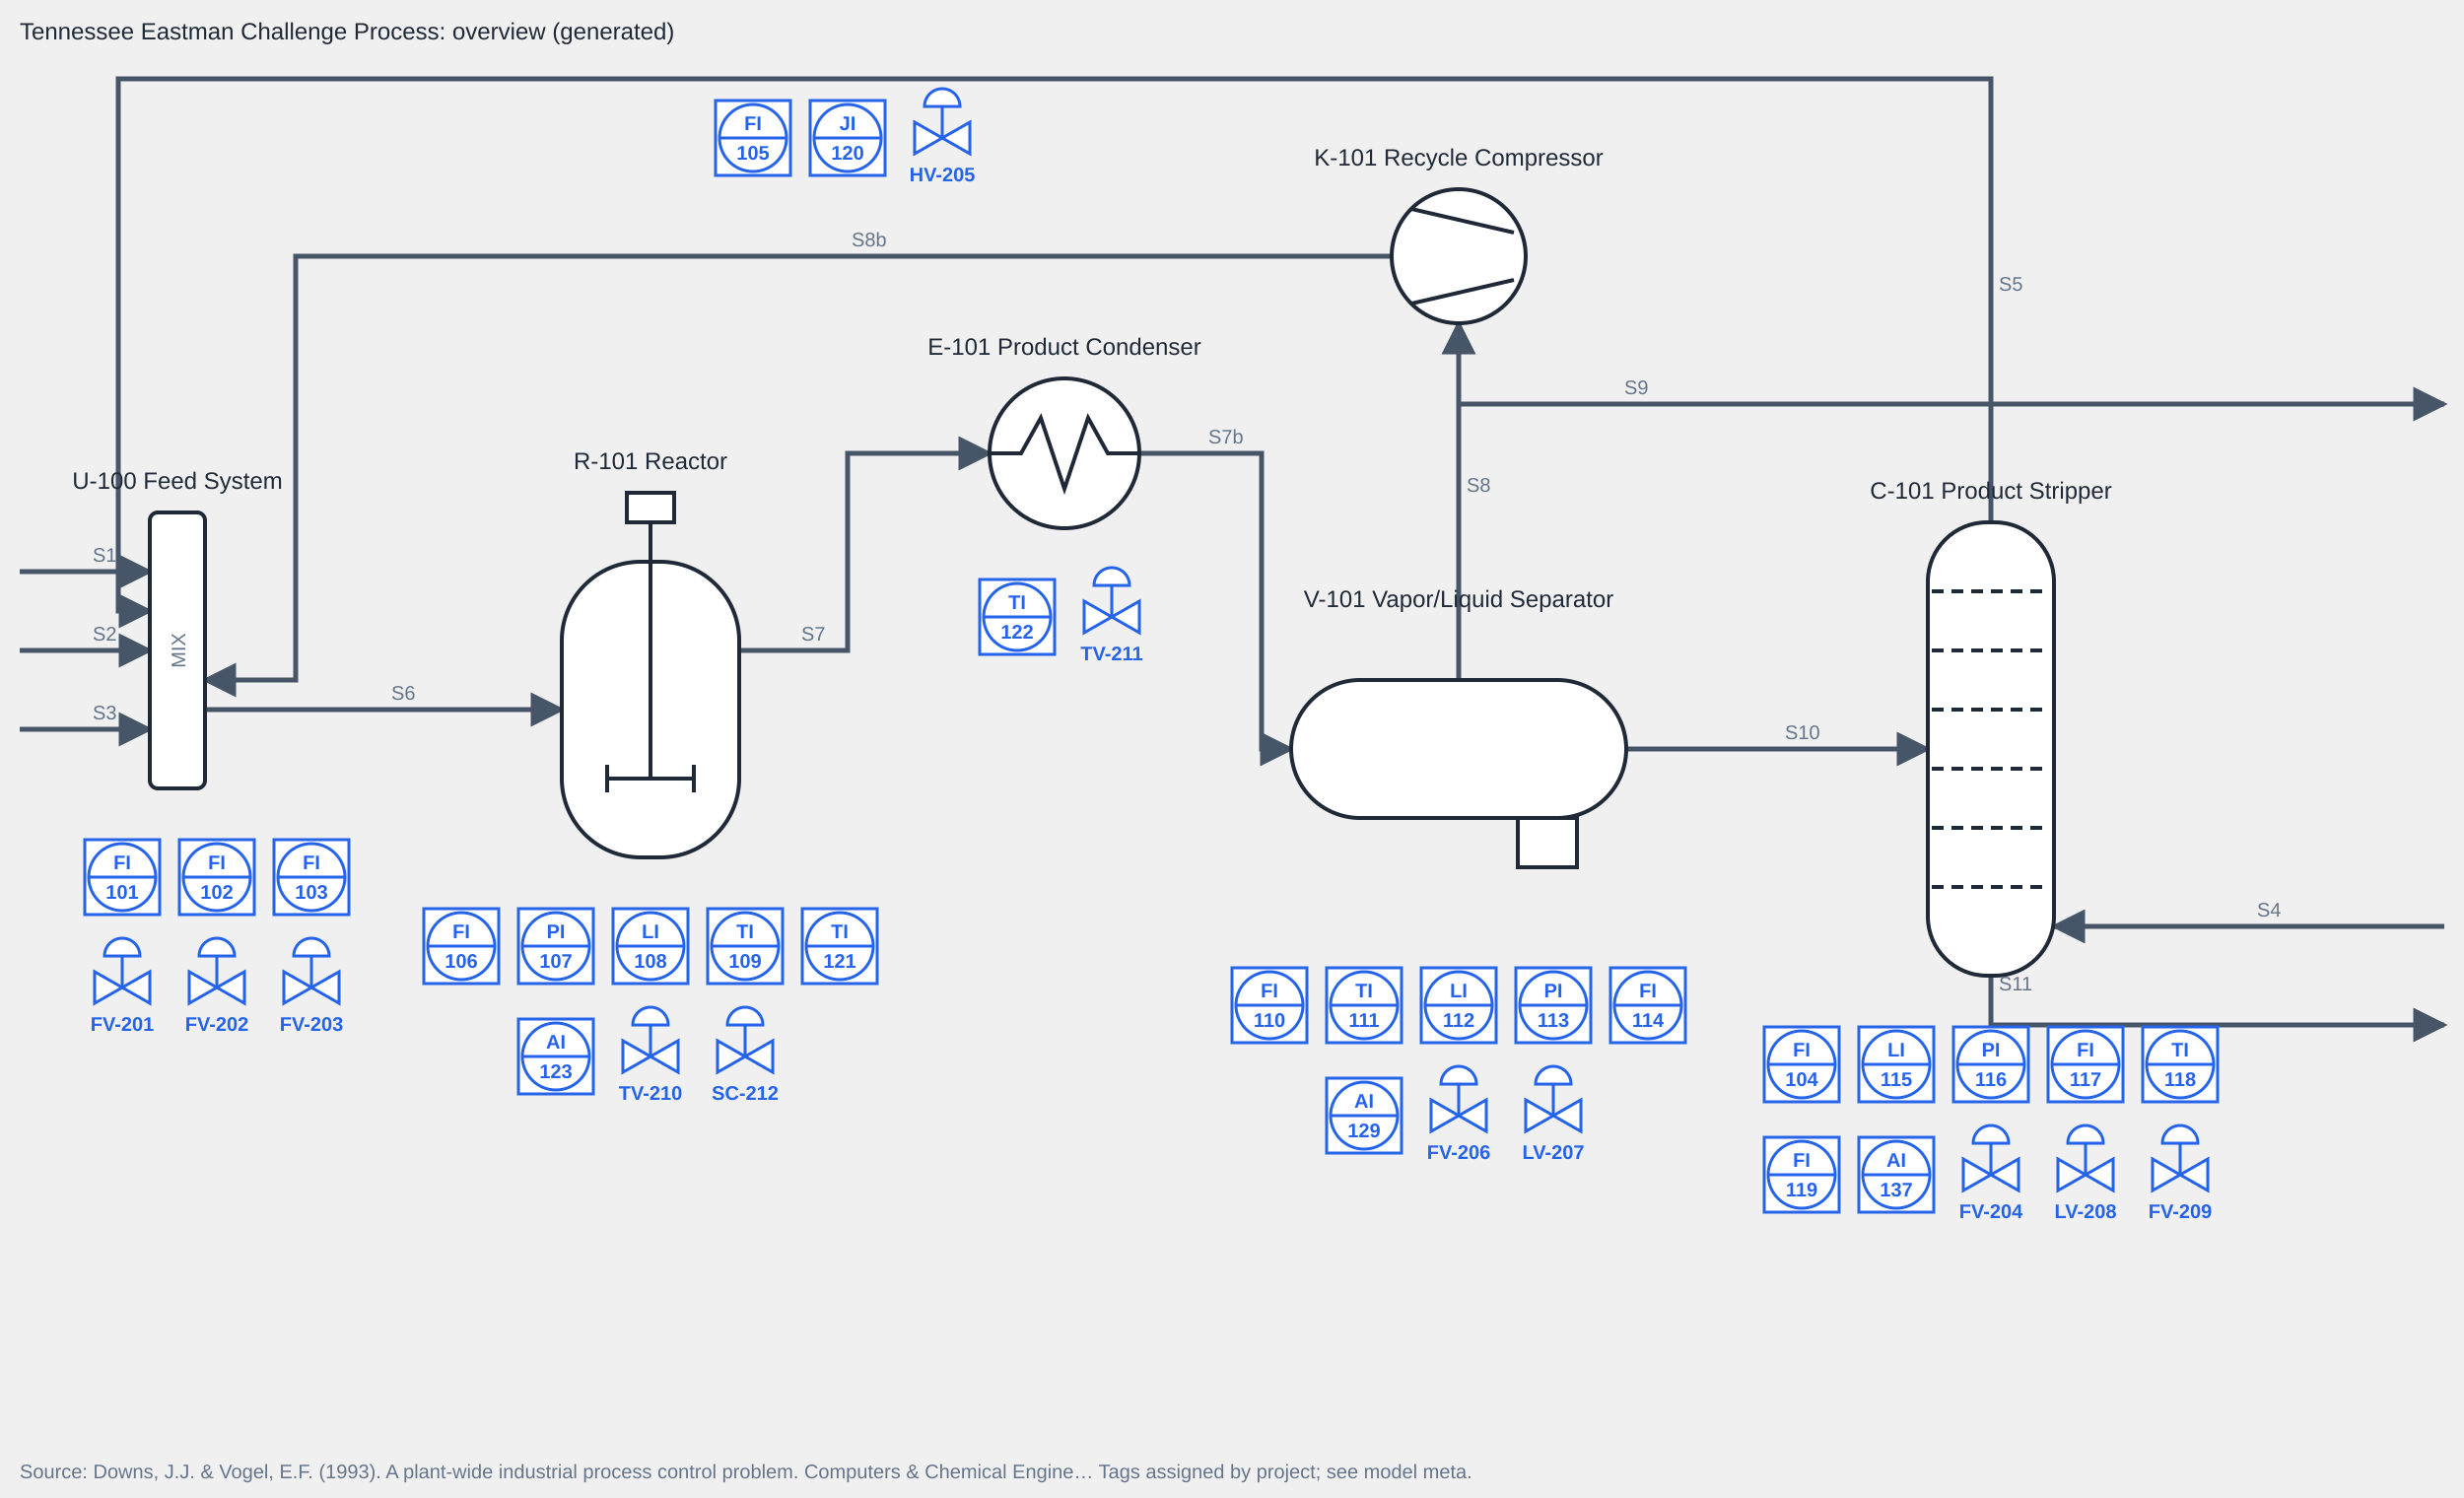
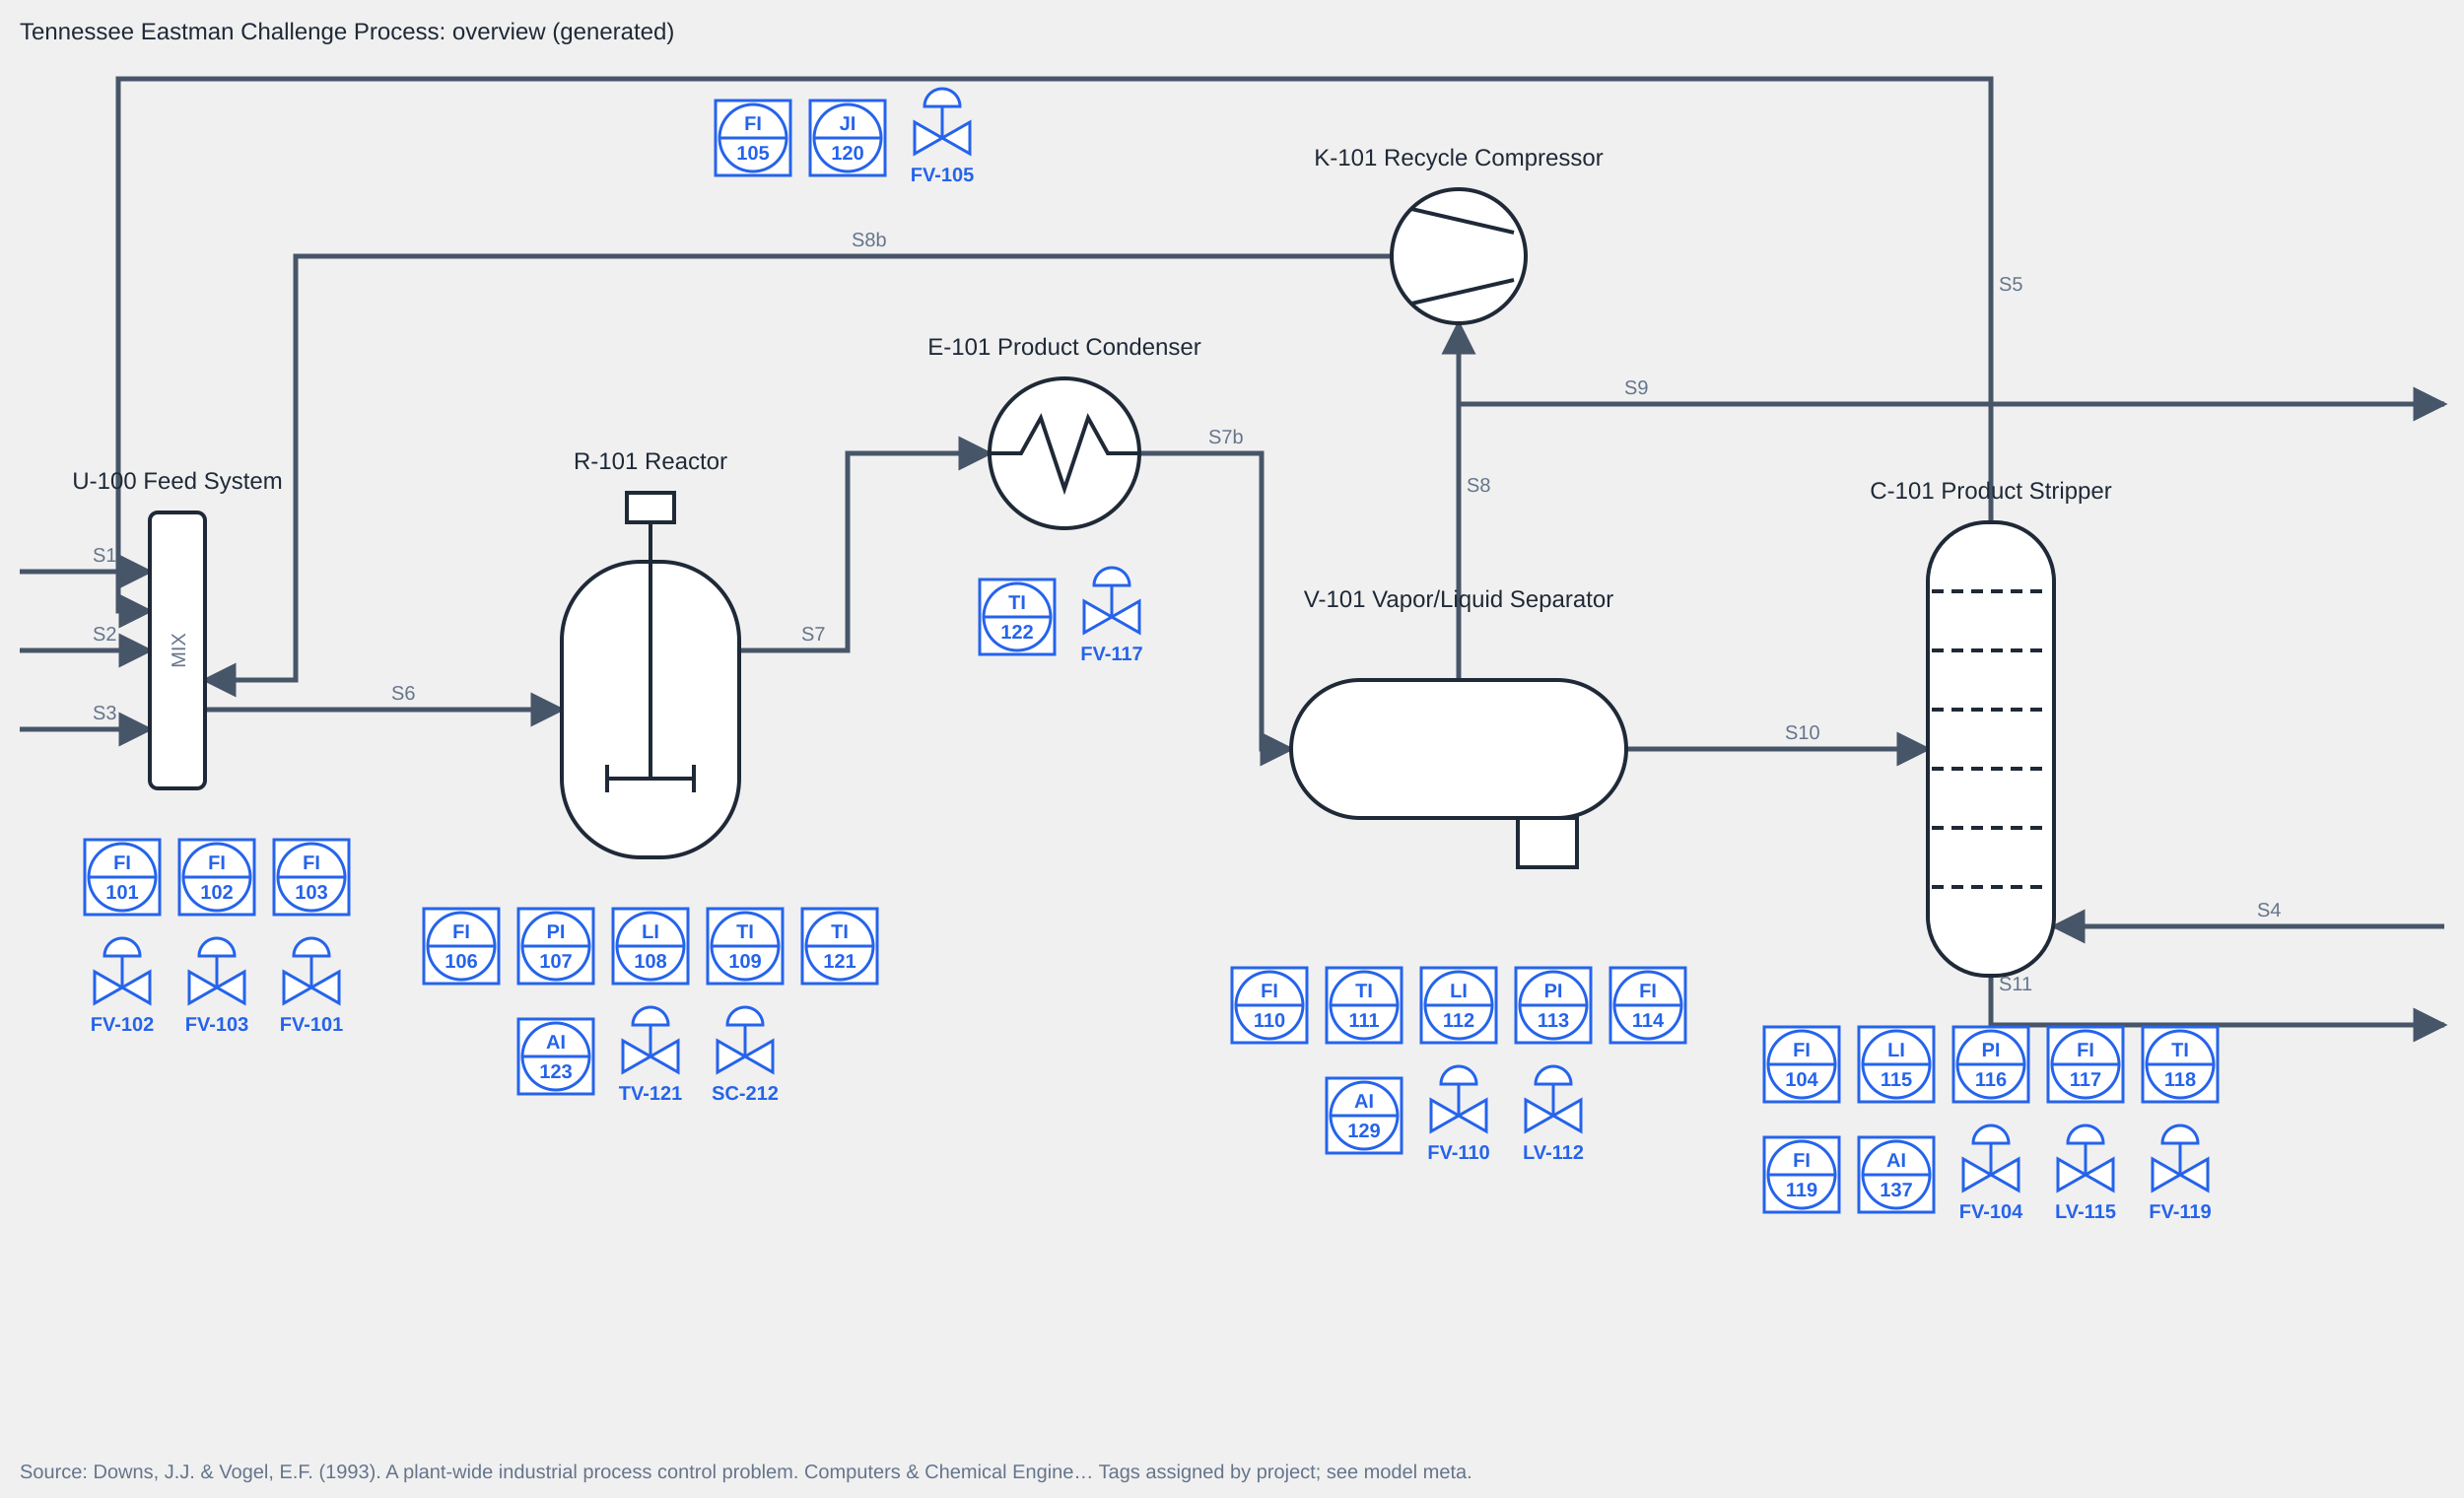
<svg xmlns="http://www.w3.org/2000/svg" viewBox="0 0 1250 760" width="1250" height="760">
  <defs>
    <style>.eq{fill:#fff;stroke:#1f2937;stroke-width:2}.ln{fill:none;stroke:#1f2937;stroke-width:2}.pipe{fill:none;stroke:#475569;stroke-width:2.5}.inst{fill:#fff;stroke:#2563eb;stroke-width:1.5}.t{font:12px Arial,sans-serif;fill:#1f2937}.ti{font:bold 10px Arial,sans-serif;fill:#2563eb}.ts{font:10px Arial,sans-serif;fill:#64748b}</style>
    <marker id="arr" viewBox="0 0 10 10" refX="9" refY="5" markerWidth="7" markerHeight="7" orient="auto-start-reverse">
      <path d="M0 0 L10 5 L0 10 z" fill="#475569" />
    </marker>
  </defs>
  <text class="t" x="10" y="20">Tennessee Eastman Challenge Process: overview (generated)</text>
  <polyline class="pipe" data-stream="S1" points="10,290 76,290" marker-end="url(#arr)" />
  <polyline class="pipe" data-stream="S2" points="10,330 76,330" marker-end="url(#arr)" />
  <polyline class="pipe" data-stream="S3" points="10,370 76,370" marker-end="url(#arr)" />
  <polyline class="pipe" data-stream="S4" points="1240,470 1042,470" marker-end="url(#arr)" />
  <polyline class="pipe" data-stream="S5" points="1010,265 1010,40 60,40 60,310 76,310" marker-end="url(#arr)" />
  <polyline class="pipe" data-stream="S6" points="104,360 285,360" marker-end="url(#arr)" />
  <polyline class="pipe" data-stream="S7" points="375,330 430,330 430,230 502,230" marker-end="url(#arr)" />
  <polyline class="pipe" data-stream="S7b" points="578,230 640,230 640,380 655,380" marker-end="url(#arr)" />
  <polyline class="pipe" data-stream="S8" points="740,345 740,164" marker-end="url(#arr)" />
  <polyline class="pipe" data-stream="S8b" points="706,130 150,130 150,345 104,345" marker-end="url(#arr)" />
  <polyline class="pipe" data-stream="S9" points="740,205 900,205 1240,205" marker-end="url(#arr)" />
  <polyline class="pipe" data-stream="S10" points="825,380 978,380" marker-end="url(#arr)" />
  <polyline class="pipe" data-stream="S11" points="1010,495 1010,520 1240,520" marker-end="url(#arr)" />
  <text class="ts" x="47.0" y="285.0">S1</text>
  <text class="ts" x="47.0" y="325.0">S2</text>
  <text class="ts" x="47.0" y="365.0">S3</text>
  <text class="ts" x="1145.0" y="465.0">S4</text>
  <text class="ts" x="1014.0" y="147.5">S5</text>
  <text class="ts" x="198.5" y="355.0">S6</text>
  <text class="ts" x="406.5" y="325.0">S7</text>
  <text class="ts" x="613.0" y="225.0">S7b</text>
  <text class="ts" x="744.0" y="249.5">S8</text>
  <text class="ts" x="432.0" y="125.0">S8b</text>
  <text class="ts" x="824.0" y="200.0">S9</text>
  <text class="ts" x="905.5" y="375.0">S10</text>
  <text class="ts" x="1014.0" y="502.5">S11</text>
  <g id="U-100" data-asset="U-100" data-type="feed_header" transform="translate(90,330)">
    <rect class="eq" x="-14" y="-70" width="28" height="140" rx="4" />
    <text class="ts" x="0" y="4" text-anchor="middle" transform="rotate(-90)">MIX</text>
    <text class="t" y="-82" text-anchor="middle">U-100 Feed System</text>
  </g>
  <g id="FI-101" data-tag="FI-101" data-unit="U-100" data-uom="kscmh" transform="translate(62.0,445)">
    <rect class="inst" x="-19" y="-19" width="38" height="38" />
    <circle class="inst" r="17" />
    <line class="inst" x1="-17" y1="0" x2="17" y2="0" />
    <text class="ti" y="-4" text-anchor="middle">FI</text>
    <text class="ti" y="11" text-anchor="middle">101</text>
  </g>
  <g id="FI-102" data-tag="FI-102" data-unit="U-100" data-uom="kg/h" transform="translate(110.0,445)">
    <rect class="inst" x="-19" y="-19" width="38" height="38" />
    <circle class="inst" r="17" />
    <line class="inst" x1="-17" y1="0" x2="17" y2="0" />
    <text class="ti" y="-4" text-anchor="middle">FI</text>
    <text class="ti" y="11" text-anchor="middle">102</text>
  </g>
  <g id="FI-103" data-tag="FI-103" data-unit="U-100" data-uom="kg/h" transform="translate(158.0,445)">
    <rect class="inst" x="-19" y="-19" width="38" height="38" />
    <circle class="inst" r="17" />
    <line class="inst" x1="-17" y1="0" x2="17" y2="0" />
    <text class="ti" y="-4" text-anchor="middle">FI</text>
    <text class="ti" y="11" text-anchor="middle">103</text>
  </g>
-   <g id="FV-201" data-tag="FV-201" data-unit="U-100" data-uom="%" transform="translate(62.0,501)">
-     <path class="inst" d="M-14 -8 L14 8 L14 -8 L-14 8 Z" />
-     <line class="inst" x1="0" y1="0" x2="0" y2="-16" />
-     <path class="inst" d="M-9 -16 A9 9 0 0 1 9 -16 Z" />
-     <text class="ti" y="22" text-anchor="middle">FV-201</text>
-   </g>
-   <g id="FV-202" data-tag="FV-202" data-unit="U-100" data-uom="%" transform="translate(110.0,501)">
-     <path class="inst" d="M-14 -8 L14 8 L14 -8 L-14 8 Z" />
-     <line class="inst" x1="0" y1="0" x2="0" y2="-16" />
-     <path class="inst" d="M-9 -16 A9 9 0 0 1 9 -16 Z" />
-     <text class="ti" y="22" text-anchor="middle">FV-202</text>
-   </g>
-   <g id="FV-203" data-tag="FV-203" data-unit="U-100" data-uom="%" transform="translate(158.0,501)">
-     <path class="inst" d="M-14 -8 L14 8 L14 -8 L-14 8 Z" />
-     <line class="inst" x1="0" y1="0" x2="0" y2="-16" />
-     <path class="inst" d="M-9 -16 A9 9 0 0 1 9 -16 Z" />
-     <text class="ti" y="22" text-anchor="middle">FV-203</text>
+   <g id="FV-102" data-tag="FV-102" data-unit="U-100" data-uom="%" transform="translate(62.0,501)">
+     <path class="inst" d="M-14 -8 L14 8 L14 -8 L-14 8 Z" />
+     <line class="inst" x1="0" y1="0" x2="0" y2="-16" />
+     <path class="inst" d="M-9 -16 A9 9 0 0 1 9 -16 Z" />
+     <text class="ti" y="22" text-anchor="middle">FV-102</text>
+   </g>
+   <g id="FV-103" data-tag="FV-103" data-unit="U-100" data-uom="%" transform="translate(110.0,501)">
+     <path class="inst" d="M-14 -8 L14 8 L14 -8 L-14 8 Z" />
+     <line class="inst" x1="0" y1="0" x2="0" y2="-16" />
+     <path class="inst" d="M-9 -16 A9 9 0 0 1 9 -16 Z" />
+     <text class="ti" y="22" text-anchor="middle">FV-103</text>
+   </g>
+   <g id="FV-101" data-tag="FV-101" data-unit="U-100" data-uom="%" transform="translate(158.0,501)">
+     <path class="inst" d="M-14 -8 L14 8 L14 -8 L-14 8 Z" />
+     <line class="inst" x1="0" y1="0" x2="0" y2="-16" />
+     <path class="inst" d="M-9 -16 A9 9 0 0 1 9 -16 Z" />
+     <text class="ti" y="22" text-anchor="middle">FV-101</text>
  </g>
  <g id="R-101" data-asset="R-101" data-type="reactor" transform="translate(330,360)">
    <rect class="eq" x="-45" y="-75" width="90" height="150" rx="40" />
    <line class="ln" x1="0" y1="-95" x2="0" y2="35" />
    <path class="ln" d="M-22 35 L22 35 M-22 28 L-22 42 M22 28 L22 42" />
    <rect class="eq" x="-12" y="-110" width="24" height="15" />
    <text class="t" y="-122" text-anchor="middle">R-101 Reactor</text>
  </g>
  <g id="FI-106" data-tag="FI-106" data-unit="R-101" data-uom="kscmh" transform="translate(234.0,480)">
    <rect class="inst" x="-19" y="-19" width="38" height="38" />
    <circle class="inst" r="17" />
    <line class="inst" x1="-17" y1="0" x2="17" y2="0" />
    <text class="ti" y="-4" text-anchor="middle">FI</text>
    <text class="ti" y="11" text-anchor="middle">106</text>
  </g>
  <g id="PI-107" data-tag="PI-107" data-unit="R-101" data-uom="kPa g" transform="translate(282.0,480)">
    <rect class="inst" x="-19" y="-19" width="38" height="38" />
    <circle class="inst" r="17" />
    <line class="inst" x1="-17" y1="0" x2="17" y2="0" />
    <text class="ti" y="-4" text-anchor="middle">PI</text>
    <text class="ti" y="11" text-anchor="middle">107</text>
  </g>
  <g id="LI-108" data-tag="LI-108" data-unit="R-101" data-uom="%" transform="translate(330.0,480)">
    <rect class="inst" x="-19" y="-19" width="38" height="38" />
    <circle class="inst" r="17" />
    <line class="inst" x1="-17" y1="0" x2="17" y2="0" />
    <text class="ti" y="-4" text-anchor="middle">LI</text>
    <text class="ti" y="11" text-anchor="middle">108</text>
  </g>
  <g id="TI-109" data-tag="TI-109" data-unit="R-101" data-uom="degC" transform="translate(378.0,480)">
    <rect class="inst" x="-19" y="-19" width="38" height="38" />
    <circle class="inst" r="17" />
    <line class="inst" x1="-17" y1="0" x2="17" y2="0" />
    <text class="ti" y="-4" text-anchor="middle">TI</text>
    <text class="ti" y="11" text-anchor="middle">109</text>
  </g>
  <g id="TI-121" data-tag="TI-121" data-unit="R-101" data-uom="degC" transform="translate(426.0,480)">
    <rect class="inst" x="-19" y="-19" width="38" height="38" />
    <circle class="inst" r="17" />
    <line class="inst" x1="-17" y1="0" x2="17" y2="0" />
    <text class="ti" y="-4" text-anchor="middle">TI</text>
    <text class="ti" y="11" text-anchor="middle">121</text>
  </g>
  <g id="AI-123" data-tag="AI-123" data-unit="R-101" data-uom="mol%" transform="translate(282.0,536)">
    <rect class="inst" x="-19" y="-19" width="38" height="38" />
    <circle class="inst" r="17" />
    <line class="inst" x1="-17" y1="0" x2="17" y2="0" />
    <text class="ti" y="-4" text-anchor="middle">AI</text>
    <text class="ti" y="11" text-anchor="middle">123</text>
  </g>
-   <g id="TV-210" data-tag="TV-210" data-unit="R-101" data-uom="%" transform="translate(330.0,536)">
-     <path class="inst" d="M-14 -8 L14 8 L14 -8 L-14 8 Z" />
-     <line class="inst" x1="0" y1="0" x2="0" y2="-16" />
-     <path class="inst" d="M-9 -16 A9 9 0 0 1 9 -16 Z" />
-     <text class="ti" y="22" text-anchor="middle">TV-210</text>
+   <g id="TV-121" data-tag="TV-121" data-unit="R-101" data-uom="%" transform="translate(330.0,536)">
+     <path class="inst" d="M-14 -8 L14 8 L14 -8 L-14 8 Z" />
+     <line class="inst" x1="0" y1="0" x2="0" y2="-16" />
+     <path class="inst" d="M-9 -16 A9 9 0 0 1 9 -16 Z" />
+     <text class="ti" y="22" text-anchor="middle">TV-121</text>
  </g>
  <g id="SC-212" data-tag="SC-212" data-unit="R-101" data-uom="%" transform="translate(378.0,536)">
    <path class="inst" d="M-14 -8 L14 8 L14 -8 L-14 8 Z" />
    <line class="inst" x1="0" y1="0" x2="0" y2="-16" />
    <path class="inst" d="M-9 -16 A9 9 0 0 1 9 -16 Z" />
    <text class="ti" y="22" text-anchor="middle">SC-212</text>
  </g>
  <g id="E-101" data-asset="E-101" data-type="condenser" transform="translate(540,230)">
    <circle class="eq" r="38" />
    <path class="ln" d="M-38 0 L-22 0 L-12 -18 L0 18 L12 -18 L22 0 L38 0" />
    <text class="t" y="-50" text-anchor="middle">E-101 Product Condenser</text>
  </g>
  <g id="TI-122" data-tag="TI-122" data-unit="E-101" data-uom="degC" transform="translate(516.0,313)">
    <rect class="inst" x="-19" y="-19" width="38" height="38" />
    <circle class="inst" r="17" />
    <line class="inst" x1="-17" y1="0" x2="17" y2="0" />
    <text class="ti" y="-4" text-anchor="middle">TI</text>
    <text class="ti" y="11" text-anchor="middle">122</text>
  </g>
-   <g id="TV-211" data-tag="TV-211" data-unit="E-101" data-uom="%" transform="translate(564.0,313)">
-     <path class="inst" d="M-14 -8 L14 8 L14 -8 L-14 8 Z" />
-     <line class="inst" x1="0" y1="0" x2="0" y2="-16" />
-     <path class="inst" d="M-9 -16 A9 9 0 0 1 9 -16 Z" />
-     <text class="ti" y="22" text-anchor="middle">TV-211</text>
+   <g id="FV-117" data-tag="FV-117" data-unit="E-101" data-uom="%" transform="translate(564.0,313)">
+     <path class="inst" d="M-14 -8 L14 8 L14 -8 L-14 8 Z" />
+     <line class="inst" x1="0" y1="0" x2="0" y2="-16" />
+     <path class="inst" d="M-9 -16 A9 9 0 0 1 9 -16 Z" />
+     <text class="ti" y="22" text-anchor="middle">FV-117</text>
  </g>
  <g id="V-101" data-asset="V-101" data-type="separator" transform="translate(740,380)">
    <rect class="eq" x="-85" y="-35" width="170" height="70" rx="35" />
    <rect class="eq" x="30" y="35" width="30" height="25" />
    <text class="t" y="-72" text-anchor="middle">V-101 Vapor/Liquid Separator</text>
  </g>
  <g id="FI-110" data-tag="FI-110" data-unit="V-101" data-uom="kscmh" transform="translate(644.0,510)">
    <rect class="inst" x="-19" y="-19" width="38" height="38" />
    <circle class="inst" r="17" />
    <line class="inst" x1="-17" y1="0" x2="17" y2="0" />
    <text class="ti" y="-4" text-anchor="middle">FI</text>
    <text class="ti" y="11" text-anchor="middle">110</text>
  </g>
  <g id="TI-111" data-tag="TI-111" data-unit="V-101" data-uom="degC" transform="translate(692.0,510)">
    <rect class="inst" x="-19" y="-19" width="38" height="38" />
    <circle class="inst" r="17" />
    <line class="inst" x1="-17" y1="0" x2="17" y2="0" />
    <text class="ti" y="-4" text-anchor="middle">TI</text>
    <text class="ti" y="11" text-anchor="middle">111</text>
  </g>
  <g id="LI-112" data-tag="LI-112" data-unit="V-101" data-uom="%" transform="translate(740.0,510)">
    <rect class="inst" x="-19" y="-19" width="38" height="38" />
    <circle class="inst" r="17" />
    <line class="inst" x1="-17" y1="0" x2="17" y2="0" />
    <text class="ti" y="-4" text-anchor="middle">LI</text>
    <text class="ti" y="11" text-anchor="middle">112</text>
  </g>
  <g id="PI-113" data-tag="PI-113" data-unit="V-101" data-uom="kPa g" transform="translate(788.0,510)">
    <rect class="inst" x="-19" y="-19" width="38" height="38" />
    <circle class="inst" r="17" />
    <line class="inst" x1="-17" y1="0" x2="17" y2="0" />
    <text class="ti" y="-4" text-anchor="middle">PI</text>
    <text class="ti" y="11" text-anchor="middle">113</text>
  </g>
  <g id="FI-114" data-tag="FI-114" data-unit="V-101" data-uom="m3/h" transform="translate(836.0,510)">
    <rect class="inst" x="-19" y="-19" width="38" height="38" />
    <circle class="inst" r="17" />
    <line class="inst" x1="-17" y1="0" x2="17" y2="0" />
    <text class="ti" y="-4" text-anchor="middle">FI</text>
    <text class="ti" y="11" text-anchor="middle">114</text>
  </g>
  <g id="AI-129" data-tag="AI-129" data-unit="V-101" data-uom="mol%" transform="translate(692.0,566)">
    <rect class="inst" x="-19" y="-19" width="38" height="38" />
    <circle class="inst" r="17" />
    <line class="inst" x1="-17" y1="0" x2="17" y2="0" />
    <text class="ti" y="-4" text-anchor="middle">AI</text>
    <text class="ti" y="11" text-anchor="middle">129</text>
  </g>
-   <g id="FV-206" data-tag="FV-206" data-unit="V-101" data-uom="%" transform="translate(740.0,566)">
-     <path class="inst" d="M-14 -8 L14 8 L14 -8 L-14 8 Z" />
-     <line class="inst" x1="0" y1="0" x2="0" y2="-16" />
-     <path class="inst" d="M-9 -16 A9 9 0 0 1 9 -16 Z" />
-     <text class="ti" y="22" text-anchor="middle">FV-206</text>
-   </g>
-   <g id="LV-207" data-tag="LV-207" data-unit="V-101" data-uom="%" transform="translate(788.0,566)">
-     <path class="inst" d="M-14 -8 L14 8 L14 -8 L-14 8 Z" />
-     <line class="inst" x1="0" y1="0" x2="0" y2="-16" />
-     <path class="inst" d="M-9 -16 A9 9 0 0 1 9 -16 Z" />
-     <text class="ti" y="22" text-anchor="middle">LV-207</text>
+   <g id="FV-110" data-tag="FV-110" data-unit="V-101" data-uom="%" transform="translate(740.0,566)">
+     <path class="inst" d="M-14 -8 L14 8 L14 -8 L-14 8 Z" />
+     <line class="inst" x1="0" y1="0" x2="0" y2="-16" />
+     <path class="inst" d="M-9 -16 A9 9 0 0 1 9 -16 Z" />
+     <text class="ti" y="22" text-anchor="middle">FV-110</text>
+   </g>
+   <g id="LV-112" data-tag="LV-112" data-unit="V-101" data-uom="%" transform="translate(788.0,566)">
+     <path class="inst" d="M-14 -8 L14 8 L14 -8 L-14 8 Z" />
+     <line class="inst" x1="0" y1="0" x2="0" y2="-16" />
+     <path class="inst" d="M-9 -16 A9 9 0 0 1 9 -16 Z" />
+     <text class="ti" y="22" text-anchor="middle">LV-112</text>
  </g>
  <g id="K-101" data-asset="K-101" data-type="compressor" transform="translate(740,130)">
    <circle class="eq" r="34" />
    <path class="ln" d="M-24 -24 L28 -12 M-24 24 L28 12" />
    <text class="t" y="-46" text-anchor="middle">K-101 Recycle Compressor</text>
  </g>
  <g id="FI-105" data-tag="FI-105" data-unit="K-101" data-uom="kscmh" transform="translate(382.0,70)">
    <rect class="inst" x="-19" y="-19" width="38" height="38" />
    <circle class="inst" r="17" />
    <line class="inst" x1="-17" y1="0" x2="17" y2="0" />
    <text class="ti" y="-4" text-anchor="middle">FI</text>
    <text class="ti" y="11" text-anchor="middle">105</text>
  </g>
  <g id="JI-120" data-tag="JI-120" data-unit="K-101" data-uom="kW" transform="translate(430.0,70)">
    <rect class="inst" x="-19" y="-19" width="38" height="38" />
    <circle class="inst" r="17" />
    <line class="inst" x1="-17" y1="0" x2="17" y2="0" />
    <text class="ti" y="-4" text-anchor="middle">JI</text>
    <text class="ti" y="11" text-anchor="middle">120</text>
  </g>
-   <g id="HV-205" data-tag="HV-205" data-unit="K-101" data-uom="%" transform="translate(478.0,70)">
-     <path class="inst" d="M-14 -8 L14 8 L14 -8 L-14 8 Z" />
-     <line class="inst" x1="0" y1="0" x2="0" y2="-16" />
-     <path class="inst" d="M-9 -16 A9 9 0 0 1 9 -16 Z" />
-     <text class="ti" y="22" text-anchor="middle">HV-205</text>
+   <g id="FV-105" data-tag="FV-105" data-unit="K-101" data-uom="%" transform="translate(478.0,70)">
+     <path class="inst" d="M-14 -8 L14 8 L14 -8 L-14 8 Z" />
+     <line class="inst" x1="0" y1="0" x2="0" y2="-16" />
+     <path class="inst" d="M-9 -16 A9 9 0 0 1 9 -16 Z" />
+     <text class="ti" y="22" text-anchor="middle">FV-105</text>
  </g>
  <g id="C-101" data-asset="C-101" data-type="stripper" transform="translate(1010,380)">
    <rect class="eq" x="-32" y="-115" width="64" height="230" rx="30" />
    <line class="ln" stroke-dasharray="6 4" x1="-30" y1="-80" x2="30" y2="-80" />
    <line class="ln" stroke-dasharray="6 4" x1="-30" y1="-50" x2="30" y2="-50" />
    <line class="ln" stroke-dasharray="6 4" x1="-30" y1="-20" x2="30" y2="-20" />
    <line class="ln" stroke-dasharray="6 4" x1="-30" y1="10" x2="30" y2="10" />
    <line class="ln" stroke-dasharray="6 4" x1="-30" y1="40" x2="30" y2="40" />
    <line class="ln" stroke-dasharray="6 4" x1="-30" y1="70" x2="30" y2="70" />
    <text class="t" y="-127" text-anchor="middle">C-101 Product Stripper</text>
  </g>
  <g id="FI-104" data-tag="FI-104" data-unit="C-101" data-uom="kscmh" transform="translate(914.0,540)">
    <rect class="inst" x="-19" y="-19" width="38" height="38" />
    <circle class="inst" r="17" />
    <line class="inst" x1="-17" y1="0" x2="17" y2="0" />
    <text class="ti" y="-4" text-anchor="middle">FI</text>
    <text class="ti" y="11" text-anchor="middle">104</text>
  </g>
  <g id="LI-115" data-tag="LI-115" data-unit="C-101" data-uom="%" transform="translate(962.0,540)">
    <rect class="inst" x="-19" y="-19" width="38" height="38" />
    <circle class="inst" r="17" />
    <line class="inst" x1="-17" y1="0" x2="17" y2="0" />
    <text class="ti" y="-4" text-anchor="middle">LI</text>
    <text class="ti" y="11" text-anchor="middle">115</text>
  </g>
  <g id="PI-116" data-tag="PI-116" data-unit="C-101" data-uom="kPa g" transform="translate(1010.0,540)">
    <rect class="inst" x="-19" y="-19" width="38" height="38" />
    <circle class="inst" r="17" />
    <line class="inst" x1="-17" y1="0" x2="17" y2="0" />
    <text class="ti" y="-4" text-anchor="middle">PI</text>
    <text class="ti" y="11" text-anchor="middle">116</text>
  </g>
  <g id="FI-117" data-tag="FI-117" data-unit="C-101" data-uom="m3/h" transform="translate(1058.0,540)">
    <rect class="inst" x="-19" y="-19" width="38" height="38" />
    <circle class="inst" r="17" />
    <line class="inst" x1="-17" y1="0" x2="17" y2="0" />
    <text class="ti" y="-4" text-anchor="middle">FI</text>
    <text class="ti" y="11" text-anchor="middle">117</text>
  </g>
  <g id="TI-118" data-tag="TI-118" data-unit="C-101" data-uom="degC" transform="translate(1106.0,540)">
    <rect class="inst" x="-19" y="-19" width="38" height="38" />
    <circle class="inst" r="17" />
    <line class="inst" x1="-17" y1="0" x2="17" y2="0" />
    <text class="ti" y="-4" text-anchor="middle">TI</text>
    <text class="ti" y="11" text-anchor="middle">118</text>
  </g>
  <g id="FI-119" data-tag="FI-119" data-unit="C-101" data-uom="kg/h" transform="translate(914.0,596)">
    <rect class="inst" x="-19" y="-19" width="38" height="38" />
    <circle class="inst" r="17" />
    <line class="inst" x1="-17" y1="0" x2="17" y2="0" />
    <text class="ti" y="-4" text-anchor="middle">FI</text>
    <text class="ti" y="11" text-anchor="middle">119</text>
  </g>
  <g id="AI-137" data-tag="AI-137" data-unit="C-101" data-uom="mol%" transform="translate(962.0,596)">
    <rect class="inst" x="-19" y="-19" width="38" height="38" />
    <circle class="inst" r="17" />
    <line class="inst" x1="-17" y1="0" x2="17" y2="0" />
    <text class="ti" y="-4" text-anchor="middle">AI</text>
    <text class="ti" y="11" text-anchor="middle">137</text>
  </g>
-   <g id="FV-204" data-tag="FV-204" data-unit="C-101" data-uom="%" transform="translate(1010.0,596)">
-     <path class="inst" d="M-14 -8 L14 8 L14 -8 L-14 8 Z" />
-     <line class="inst" x1="0" y1="0" x2="0" y2="-16" />
-     <path class="inst" d="M-9 -16 A9 9 0 0 1 9 -16 Z" />
-     <text class="ti" y="22" text-anchor="middle">FV-204</text>
-   </g>
-   <g id="LV-208" data-tag="LV-208" data-unit="C-101" data-uom="%" transform="translate(1058.0,596)">
-     <path class="inst" d="M-14 -8 L14 8 L14 -8 L-14 8 Z" />
-     <line class="inst" x1="0" y1="0" x2="0" y2="-16" />
-     <path class="inst" d="M-9 -16 A9 9 0 0 1 9 -16 Z" />
-     <text class="ti" y="22" text-anchor="middle">LV-208</text>
-   </g>
-   <g id="FV-209" data-tag="FV-209" data-unit="C-101" data-uom="%" transform="translate(1106.0,596)">
-     <path class="inst" d="M-14 -8 L14 8 L14 -8 L-14 8 Z" />
-     <line class="inst" x1="0" y1="0" x2="0" y2="-16" />
-     <path class="inst" d="M-9 -16 A9 9 0 0 1 9 -16 Z" />
-     <text class="ti" y="22" text-anchor="middle">FV-209</text>
+   <g id="FV-104" data-tag="FV-104" data-unit="C-101" data-uom="%" transform="translate(1010.0,596)">
+     <path class="inst" d="M-14 -8 L14 8 L14 -8 L-14 8 Z" />
+     <line class="inst" x1="0" y1="0" x2="0" y2="-16" />
+     <path class="inst" d="M-9 -16 A9 9 0 0 1 9 -16 Z" />
+     <text class="ti" y="22" text-anchor="middle">FV-104</text>
+   </g>
+   <g id="LV-115" data-tag="LV-115" data-unit="C-101" data-uom="%" transform="translate(1058.0,596)">
+     <path class="inst" d="M-14 -8 L14 8 L14 -8 L-14 8 Z" />
+     <line class="inst" x1="0" y1="0" x2="0" y2="-16" />
+     <path class="inst" d="M-9 -16 A9 9 0 0 1 9 -16 Z" />
+     <text class="ti" y="22" text-anchor="middle">LV-115</text>
+   </g>
+   <g id="FV-119" data-tag="FV-119" data-unit="C-101" data-uom="%" transform="translate(1106.0,596)">
+     <path class="inst" d="M-14 -8 L14 8 L14 -8 L-14 8 Z" />
+     <line class="inst" x1="0" y1="0" x2="0" y2="-16" />
+     <path class="inst" d="M-9 -16 A9 9 0 0 1 9 -16 Z" />
+     <text class="ti" y="22" text-anchor="middle">FV-119</text>
  </g>
  <text class="ts" x="10" y="750">Source: Downs, J.J. &amp; Vogel, E.F. (1993). A plant-wide industrial process control problem. Computers &amp; Chemical Engine… Tags assigned by project; see model meta.</text>
</svg>
